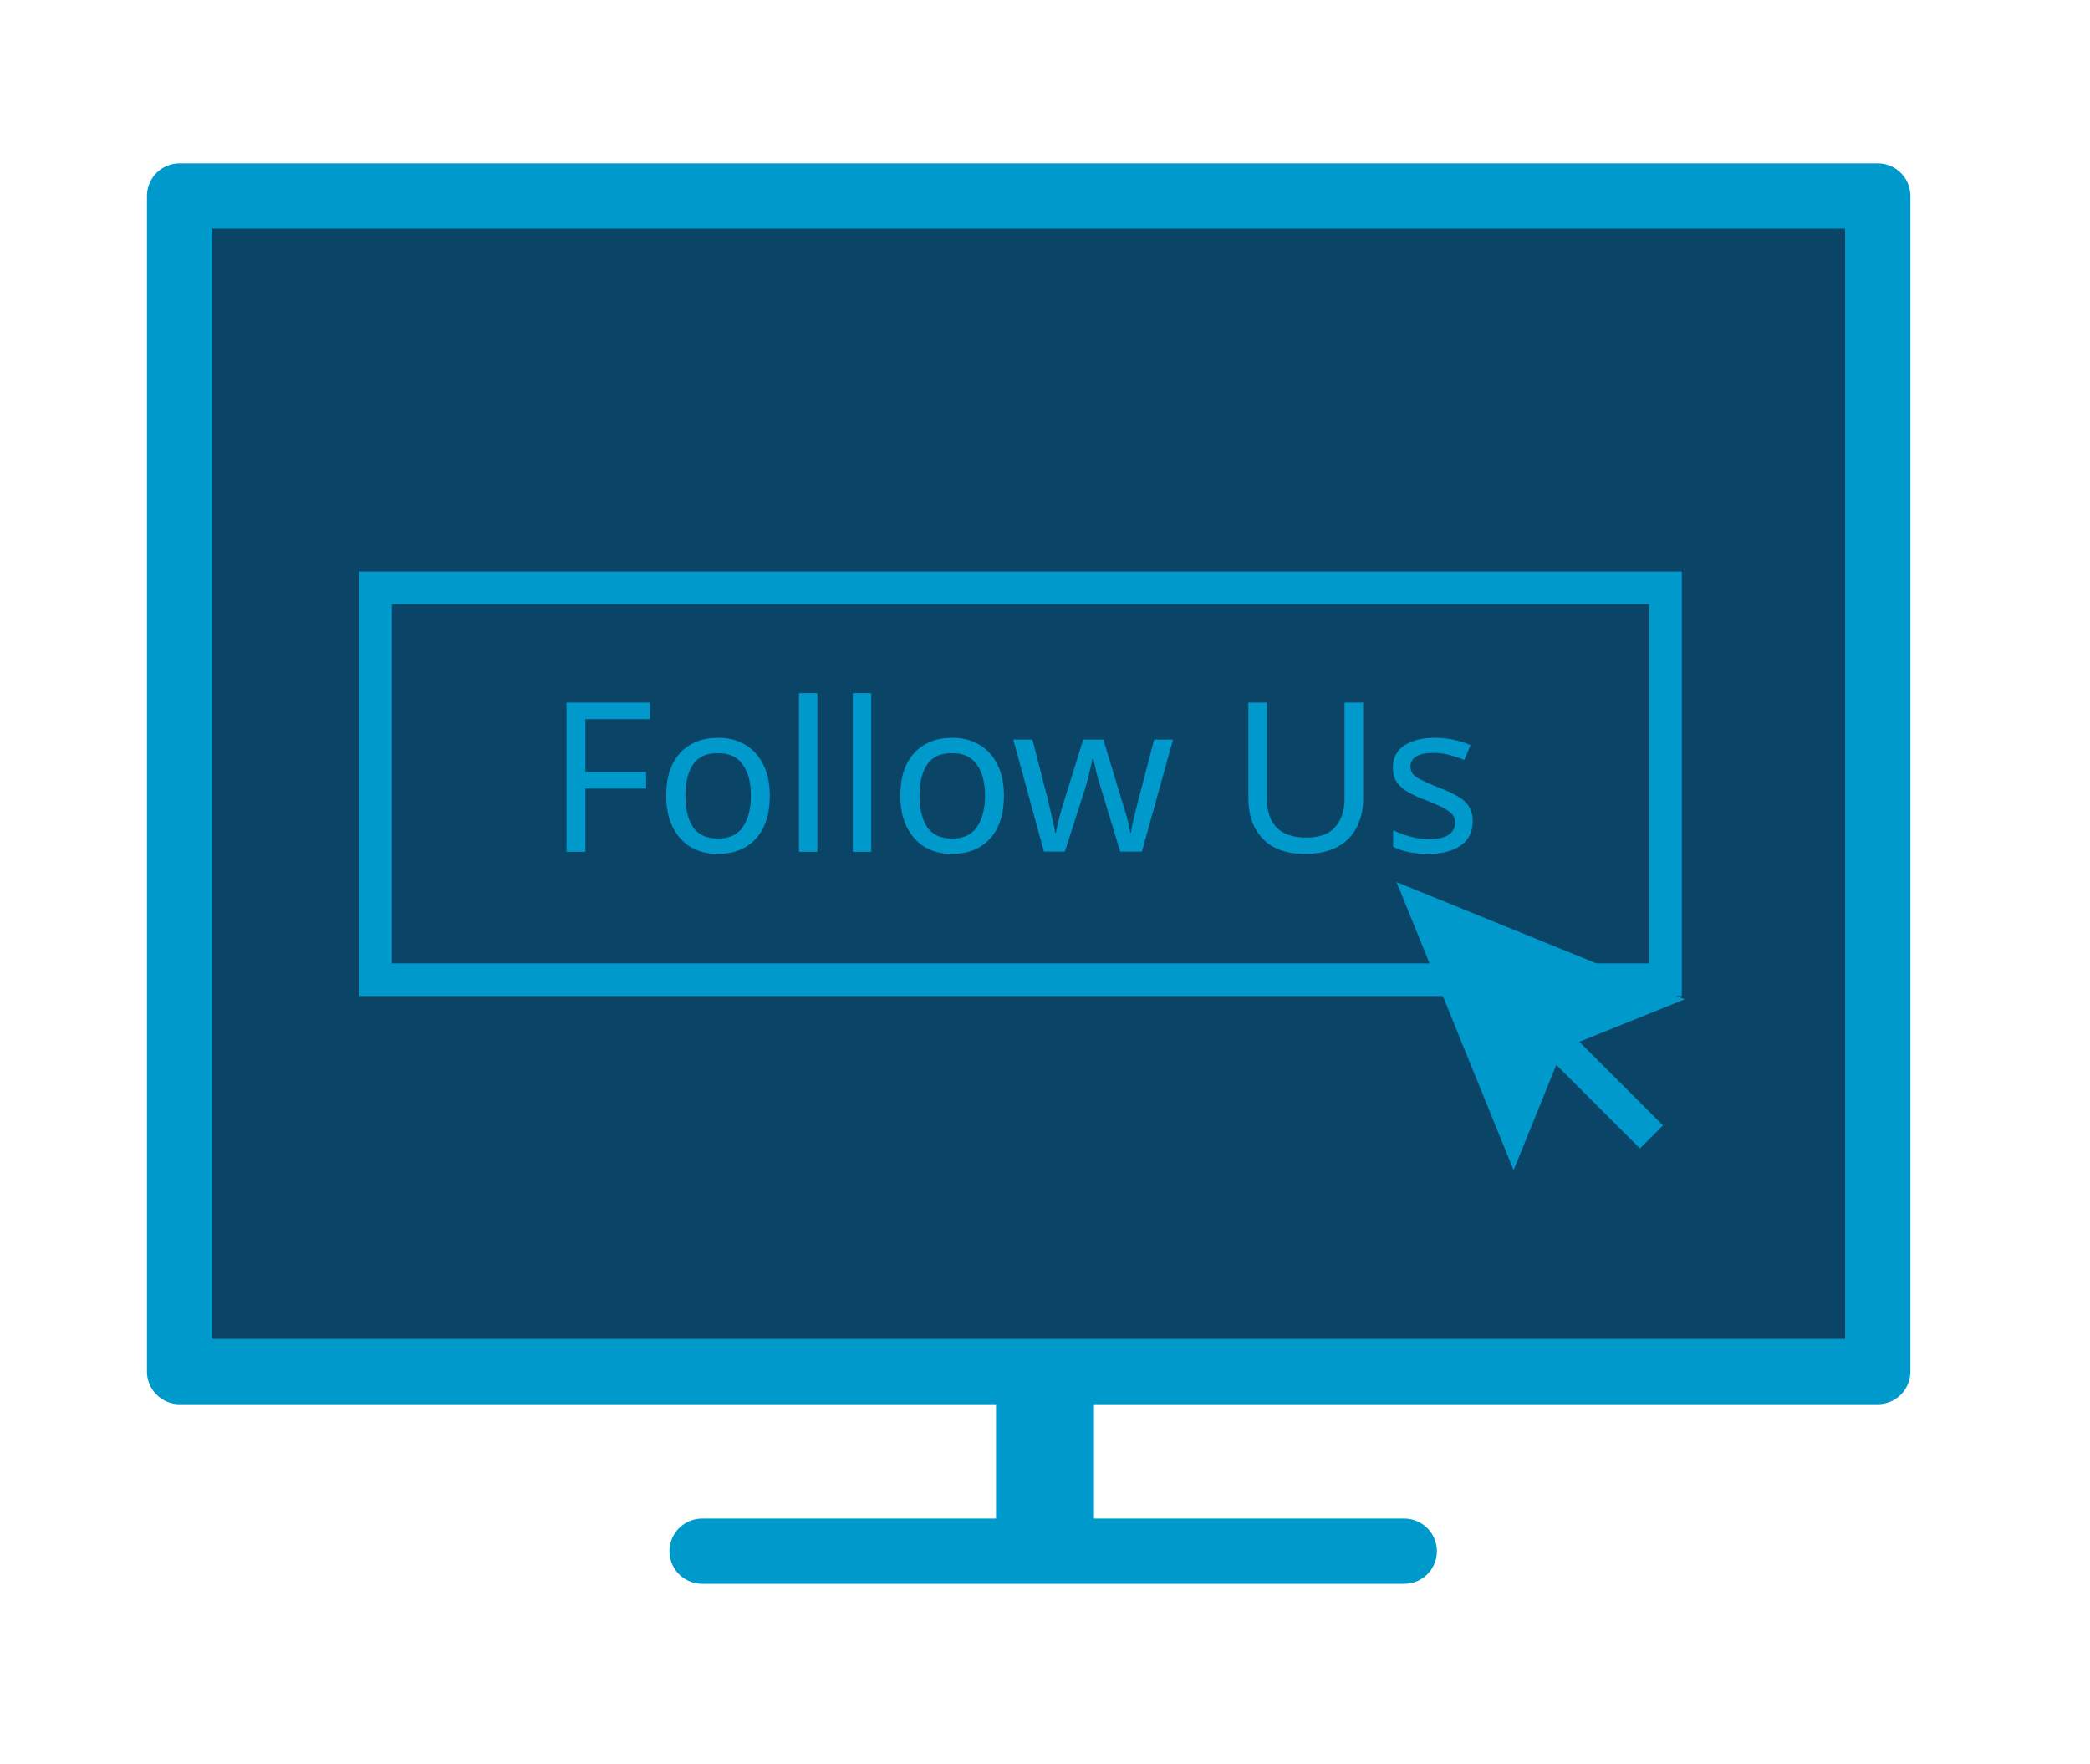
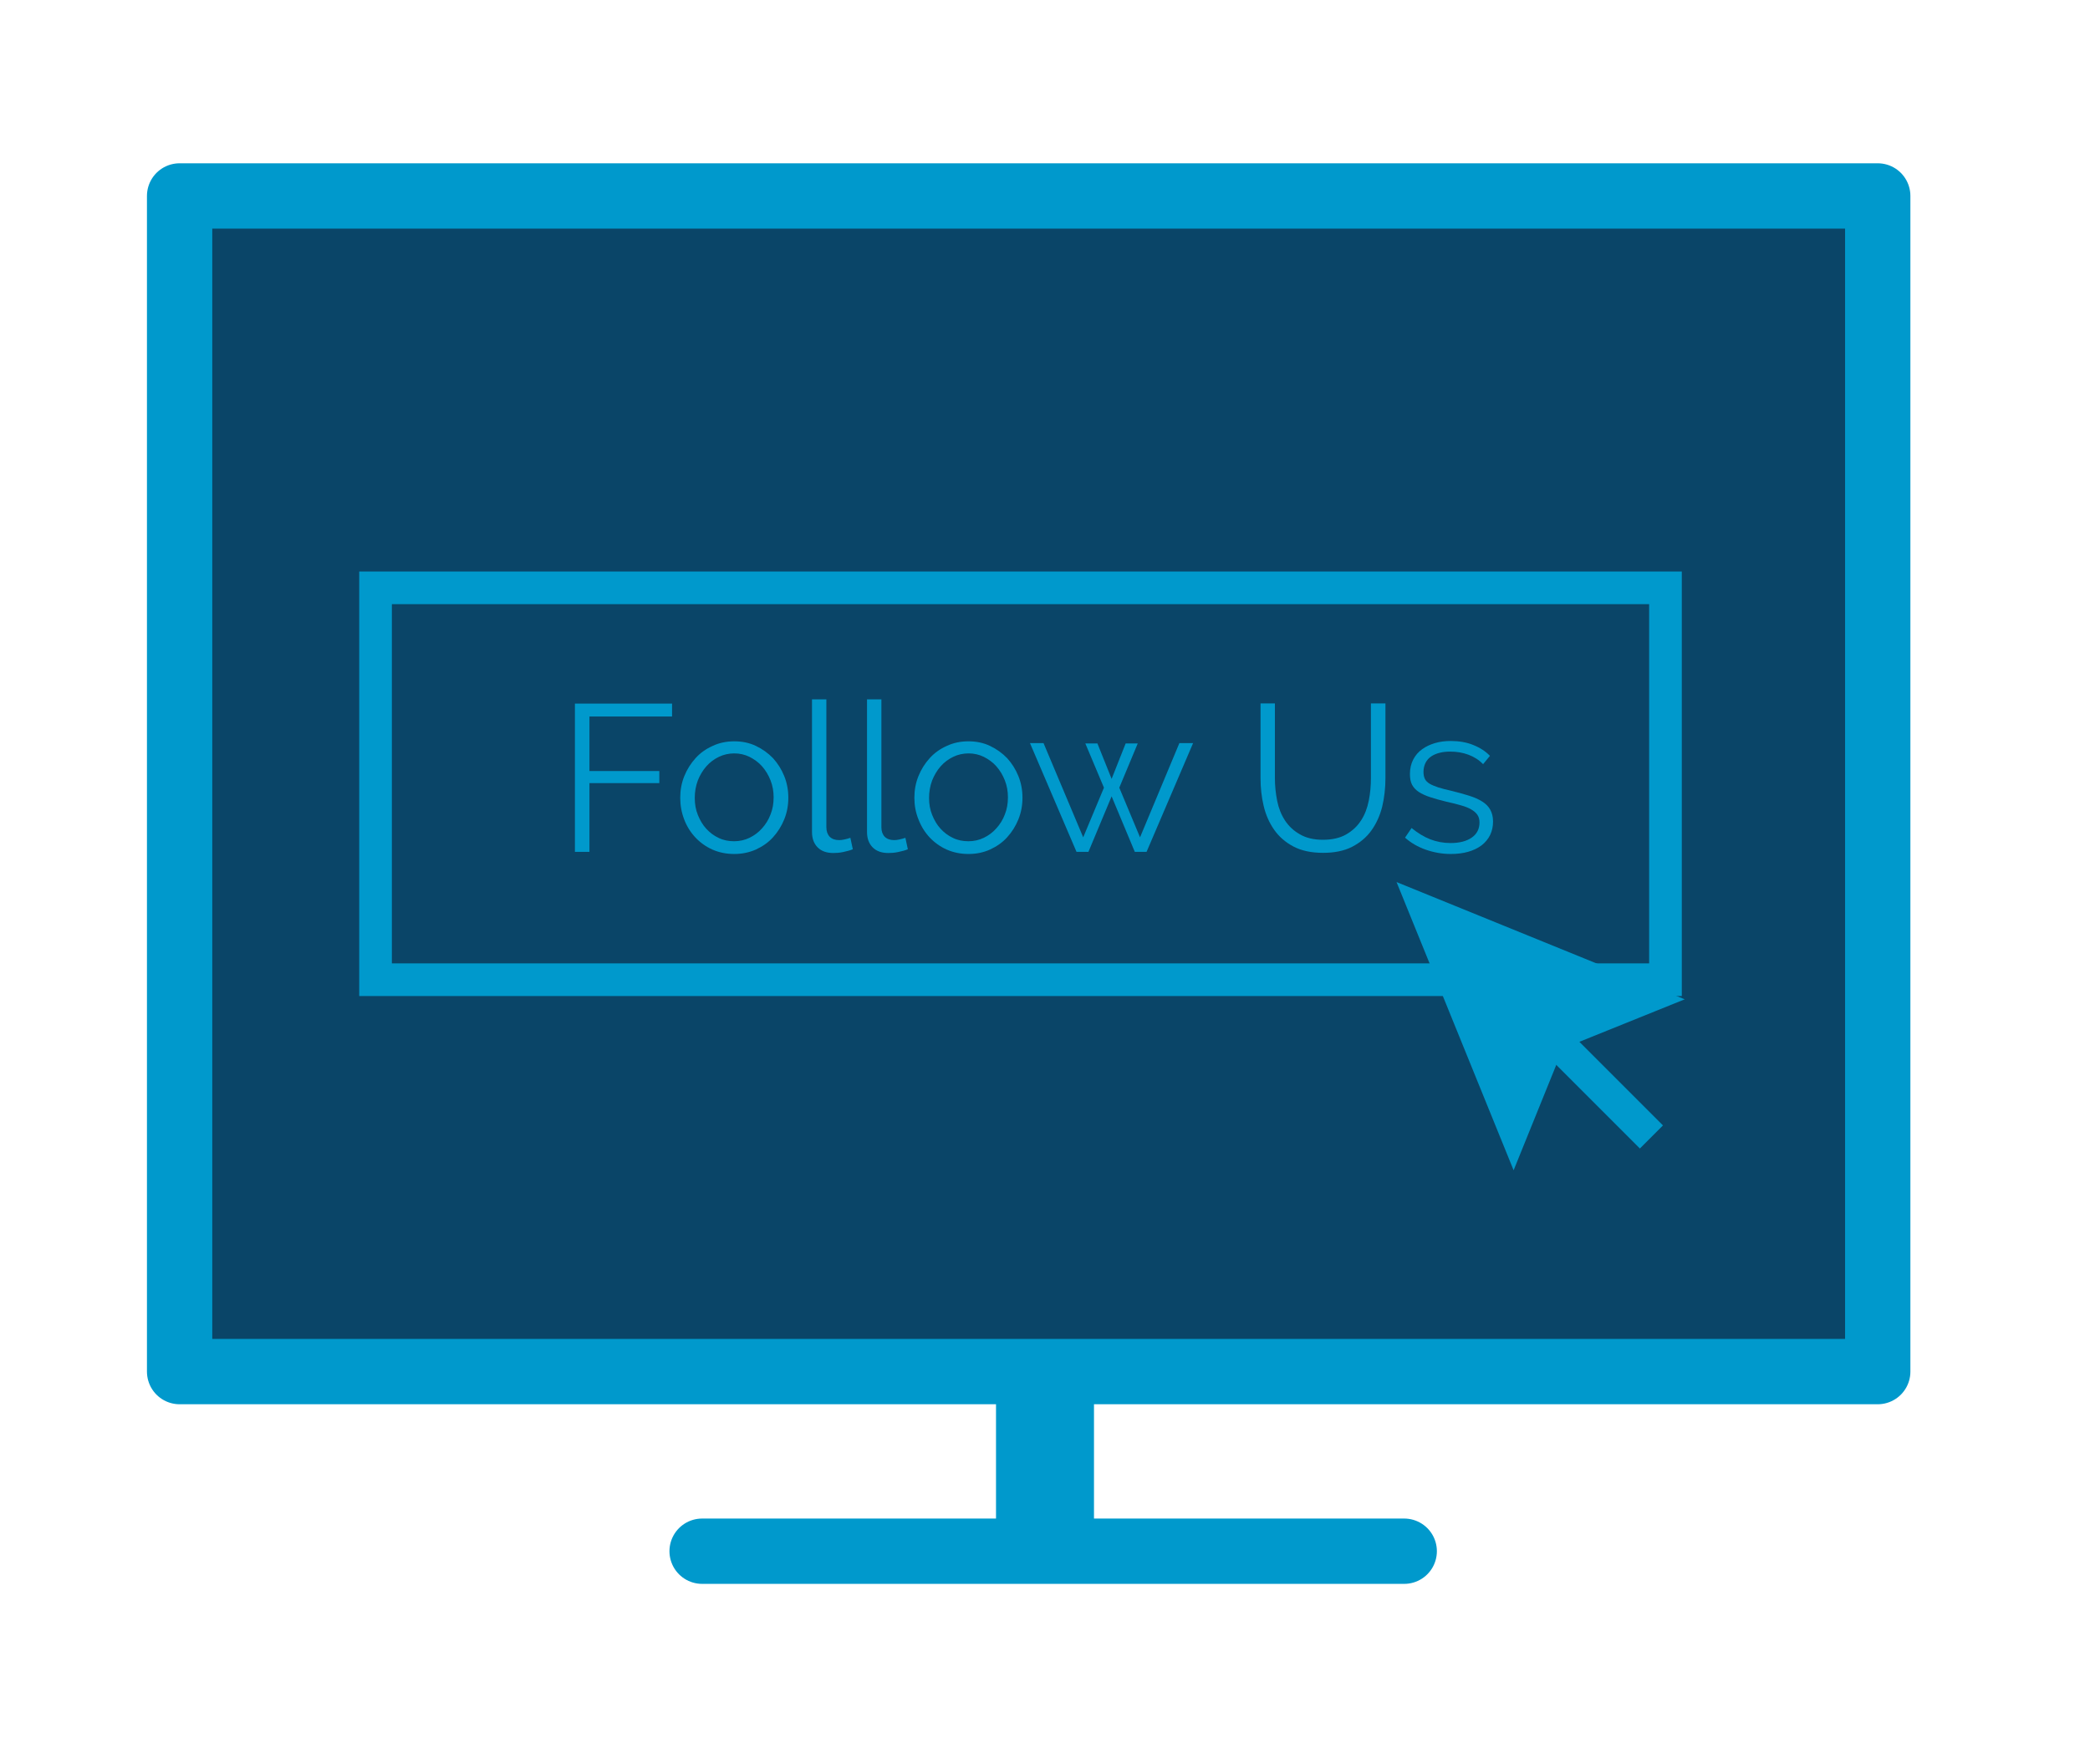
- <svg xmlns="http://www.w3.org/2000/svg" version="1.1" id="Layer_1" x="0px" y="0px" width="128px" height="108px" viewBox="0 0 128 108" enable-background="new 0 0 128 108" xml:space="preserve">
-   <g>
-     <g>
-       <g>
-         <line fill="none" stroke="#0099CC" stroke-width="6" stroke-miterlimit="10" x1="64" y1="70" x2="64" y2="94" />
-         <line fill="none" stroke="#0099CC" stroke-width="4" stroke-linecap="round" stroke-miterlimit="10" x1="43" y1="95" x2="86" y2="95" />
-         <rect x="11" y="12" fill="#0A4568" stroke="#0099CC" stroke-width="4" stroke-linejoin="round" stroke-miterlimit="10" width="104" height="72" />
-       </g>
-     </g>
-     <rect x="23" y="36" fill="#0A4568" stroke="#0099CC" stroke-width="2" stroke-miterlimit="10" width="79" height="24" />
-     <rect x="23.81" y="42.83" fill="none" width="78.34" height="10.39" />
-     <text transform="matrix(1 0 0 1 33.4614 52.1694)" fill="#0099CC" font-family="'Raleway'" font-size="12.79">Follow Us</text>
-     <g>
-       <g>
-         <line fill="none" stroke="#0099CC" stroke-width="2" stroke-miterlimit="10" x1="93.97" y1="62.46" x2="101.14" y2="69.63" />
-         <g>
-           <polygon fill="#0099CC" points="92.7,71.67 95.72,64.21 103.18,61.2 85.53,54.02     " />
-         </g>
-       </g>
-     </g>
-   </g>
+ <svg xmlns="http://www.w3.org/2000/svg" version="1.1" id="Layer_1" x="0" y="0" width="128" height="108" viewBox="0 0 128 108" enable-background="new 0 0 128 108" xml:space="preserve">
+   <line fill="none" stroke="#0099CC" stroke-width="6" stroke-miterlimit="10" x1="64" y1="70" x2="64" y2="94" />
+   <line fill="none" stroke="#0099CC" stroke-width="4" stroke-linecap="round" stroke-miterlimit="10" x1="43" y1="95" x2="86" y2="95" />
+   <rect x="11" y="12" fill="#0A4568" stroke="#0099CC" stroke-width="4" stroke-linejoin="round" stroke-miterlimit="10" width="104" height="72" />
+   <rect x="23" y="36" fill="#0A4568" stroke="#0099CC" stroke-width="2" stroke-miterlimit="10" width="79" height="24" />
+   <path fill="#0099CC" d="M35.21 52.17v-9.08h5.95v0.79h-5.06v3.34h4.28v0.74h-4.28v4.21H35.21z" />
+   <path fill="#0099CC" d="M44.97 52.3c-0.49 0-0.93-0.09-1.34-0.27 -0.4-0.18-0.75-0.43-1.05-0.75 -0.29-0.31-0.52-0.68-0.68-1.1 -0.16-0.42-0.24-0.86-0.24-1.32 0-0.47 0.08-0.91 0.25-1.33 0.17-0.42 0.4-0.78 0.69-1.1 0.29-0.32 0.64-0.57 1.05-0.75 0.4-0.19 0.85-0.28 1.32-0.28 0.48 0 0.92 0.09 1.32 0.28 0.4 0.19 0.75 0.44 1.05 0.75 0.29 0.32 0.52 0.68 0.69 1.1 0.17 0.42 0.25 0.86 0.25 1.33 0 0.46-0.08 0.9-0.25 1.32 -0.17 0.42-0.4 0.78-0.69 1.1 -0.29 0.32-0.64 0.56-1.05 0.75C45.88 52.21 45.44 52.3 44.97 52.3zM42.55 48.87c0 0.38 0.06 0.72 0.19 1.04s0.29 0.6 0.51 0.84c0.22 0.24 0.47 0.43 0.77 0.57 0.29 0.14 0.61 0.2 0.94 0.2s0.65-0.07 0.94-0.21c0.29-0.14 0.55-0.33 0.77-0.58 0.22-0.24 0.4-0.53 0.52-0.85 0.13-0.32 0.19-0.67 0.19-1.05 0-0.37-0.06-0.71-0.19-1.04s-0.3-0.61-0.52-0.86 -0.48-0.43-0.77-0.58c-0.29-0.14-0.6-0.21-0.93-0.21s-0.65 0.07-0.94 0.21c-0.29 0.14-0.55 0.33-0.77 0.58 -0.22 0.25-0.39 0.54-0.52 0.86C42.61 48.14 42.55 48.49 42.55 48.87z" />
+   <path fill="#0099CC" d="M49.74 42.83h0.87v7.83c0 0.25 0.07 0.44 0.2 0.58 0.14 0.14 0.33 0.21 0.58 0.21 0.09 0 0.2-0.01 0.33-0.04 0.13-0.03 0.25-0.06 0.36-0.1l0.15 0.7c-0.16 0.07-0.36 0.12-0.59 0.17s-0.44 0.06-0.61 0.06c-0.4 0-0.72-0.11-0.95-0.34 -0.23-0.23-0.35-0.54-0.35-0.95V42.83z" />
+   <path fill="#0099CC" d="M53.11 42.83h0.87v7.83c0 0.25 0.07 0.44 0.2 0.58 0.14 0.14 0.33 0.21 0.58 0.21 0.09 0 0.2-0.01 0.33-0.04 0.13-0.03 0.25-0.06 0.36-0.1l0.15 0.7c-0.16 0.07-0.36 0.12-0.59 0.17s-0.44 0.06-0.61 0.06c-0.4 0-0.72-0.11-0.95-0.34 -0.23-0.23-0.35-0.54-0.35-0.95V42.83z" />
+   <path fill="#0099CC" d="M59.32 52.3c-0.49 0-0.93-0.09-1.34-0.27 -0.4-0.18-0.75-0.43-1.05-0.75 -0.29-0.31-0.52-0.68-0.68-1.1C56.08 49.76 56 49.32 56 48.86c0-0.47 0.08-0.91 0.25-1.33 0.17-0.42 0.4-0.78 0.69-1.1 0.29-0.32 0.64-0.57 1.05-0.75 0.4-0.19 0.85-0.28 1.32-0.28 0.48 0 0.92 0.09 1.32 0.28 0.4 0.19 0.75 0.44 1.05 0.75 0.29 0.32 0.52 0.68 0.69 1.1 0.17 0.42 0.25 0.86 0.25 1.33 0 0.46-0.08 0.9-0.25 1.32 -0.17 0.42-0.4 0.78-0.69 1.1 -0.29 0.32-0.64 0.56-1.05 0.75C60.23 52.21 59.79 52.3 59.32 52.3zM56.9 48.87c0 0.38 0.06 0.72 0.19 1.04s0.29 0.6 0.51 0.84c0.22 0.24 0.47 0.43 0.77 0.57 0.29 0.14 0.61 0.2 0.94 0.2s0.65-0.07 0.94-0.21c0.29-0.14 0.55-0.33 0.77-0.58 0.22-0.24 0.4-0.53 0.52-0.85 0.13-0.32 0.19-0.67 0.19-1.05 0-0.37-0.06-0.71-0.19-1.04s-0.3-0.61-0.52-0.86 -0.48-0.43-0.77-0.58c-0.29-0.14-0.6-0.21-0.93-0.21s-0.65 0.07-0.94 0.21c-0.29 0.14-0.55 0.33-0.77 0.58 -0.22 0.25-0.39 0.54-0.52 0.86C56.96 48.14 56.9 48.49 56.9 48.87z" />
+   <path fill="#0099CC" d="M72.23 45.51h0.84l-2.85 6.66H69.5l-1.42-3.4 -1.42 3.4h-0.73l-2.85-6.66h0.83l2.43 5.77 1.27-3.04 -1.14-2.71h0.74l0.87 2.17 0.86-2.17h0.74l-1.13 2.71 1.27 3.04L72.23 45.51z" />
+   <path fill="#0099CC" d="M81.02 51.43c0.57 0 1.05-0.11 1.43-0.33 0.38-0.22 0.68-0.5 0.91-0.86 0.23-0.35 0.38-0.76 0.47-1.21 0.09-0.45 0.13-0.91 0.13-1.37v-4.58h0.89v4.58c0 0.61-0.07 1.2-0.2 1.75 -0.14 0.55-0.36 1.03-0.66 1.45 -0.3 0.42-0.7 0.75-1.18 1 -0.49 0.25-1.08 0.37-1.78 0.37 -0.72 0-1.33-0.13-1.82-0.39 -0.49-0.26-0.88-0.6-1.18-1.03 -0.3-0.43-0.51-0.91-0.64-1.46 -0.13-0.55-0.19-1.11-0.19-1.69v-4.58h0.88v4.58c0 0.48 0.05 0.94 0.14 1.39 0.09 0.45 0.25 0.85 0.48 1.2 0.23 0.35 0.53 0.63 0.9 0.84C79.99 51.32 80.46 51.43 81.02 51.43z" />
+   <path fill="#0099CC" d="M88.85 52.3c-0.52 0-1.03-0.09-1.52-0.26 -0.49-0.17-0.92-0.42-1.28-0.74l0.4-0.59c0.38 0.31 0.76 0.54 1.14 0.69 0.39 0.15 0.8 0.23 1.25 0.23 0.54 0 0.97-0.11 1.29-0.33s0.48-0.53 0.48-0.93c0-0.19-0.04-0.34-0.13-0.47s-0.21-0.23-0.38-0.33 -0.38-0.18-0.63-0.25c-0.25-0.07-0.54-0.15-0.88-0.22 -0.38-0.09-0.72-0.19-1-0.28 -0.28-0.09-0.51-0.2-0.7-0.32 -0.18-0.12-0.32-0.27-0.41-0.44 -0.09-0.17-0.13-0.39-0.13-0.66 0-0.33 0.07-0.63 0.2-0.88s0.31-0.47 0.54-0.63c0.23-0.17 0.49-0.29 0.79-0.38 0.3-0.09 0.63-0.13 0.97-0.13 0.51 0 0.98 0.08 1.39 0.25 0.42 0.17 0.75 0.39 1.01 0.66l-0.42 0.51c-0.25-0.26-0.55-0.45-0.9-0.58 -0.35-0.13-0.72-0.19-1.11-0.19 -0.23 0-0.44 0.02-0.64 0.07s-0.37 0.12-0.52 0.22c-0.15 0.1-0.27 0.23-0.35 0.39 -0.08 0.16-0.13 0.34-0.13 0.56 0 0.18 0.03 0.32 0.09 0.44s0.16 0.21 0.29 0.29c0.14 0.08 0.31 0.15 0.52 0.22s0.46 0.13 0.76 0.2c0.43 0.1 0.8 0.21 1.13 0.31 0.32 0.1 0.59 0.22 0.81 0.36 0.22 0.14 0.38 0.3 0.49 0.5 0.11 0.2 0.17 0.44 0.17 0.72 0 0.61-0.24 1.1-0.7 1.46C90.27 52.12 89.64 52.3 88.85 52.3z" />
+   <line fill="none" stroke="#0099CC" stroke-width="2" stroke-miterlimit="10" x1="93.97" y1="62.46" x2="101.14" y2="69.63" />
+   <polygon fill="#0099CC" points="92.7 71.67 95.72 64.21 103.18 61.2 85.53 54.02 " />
</svg>
